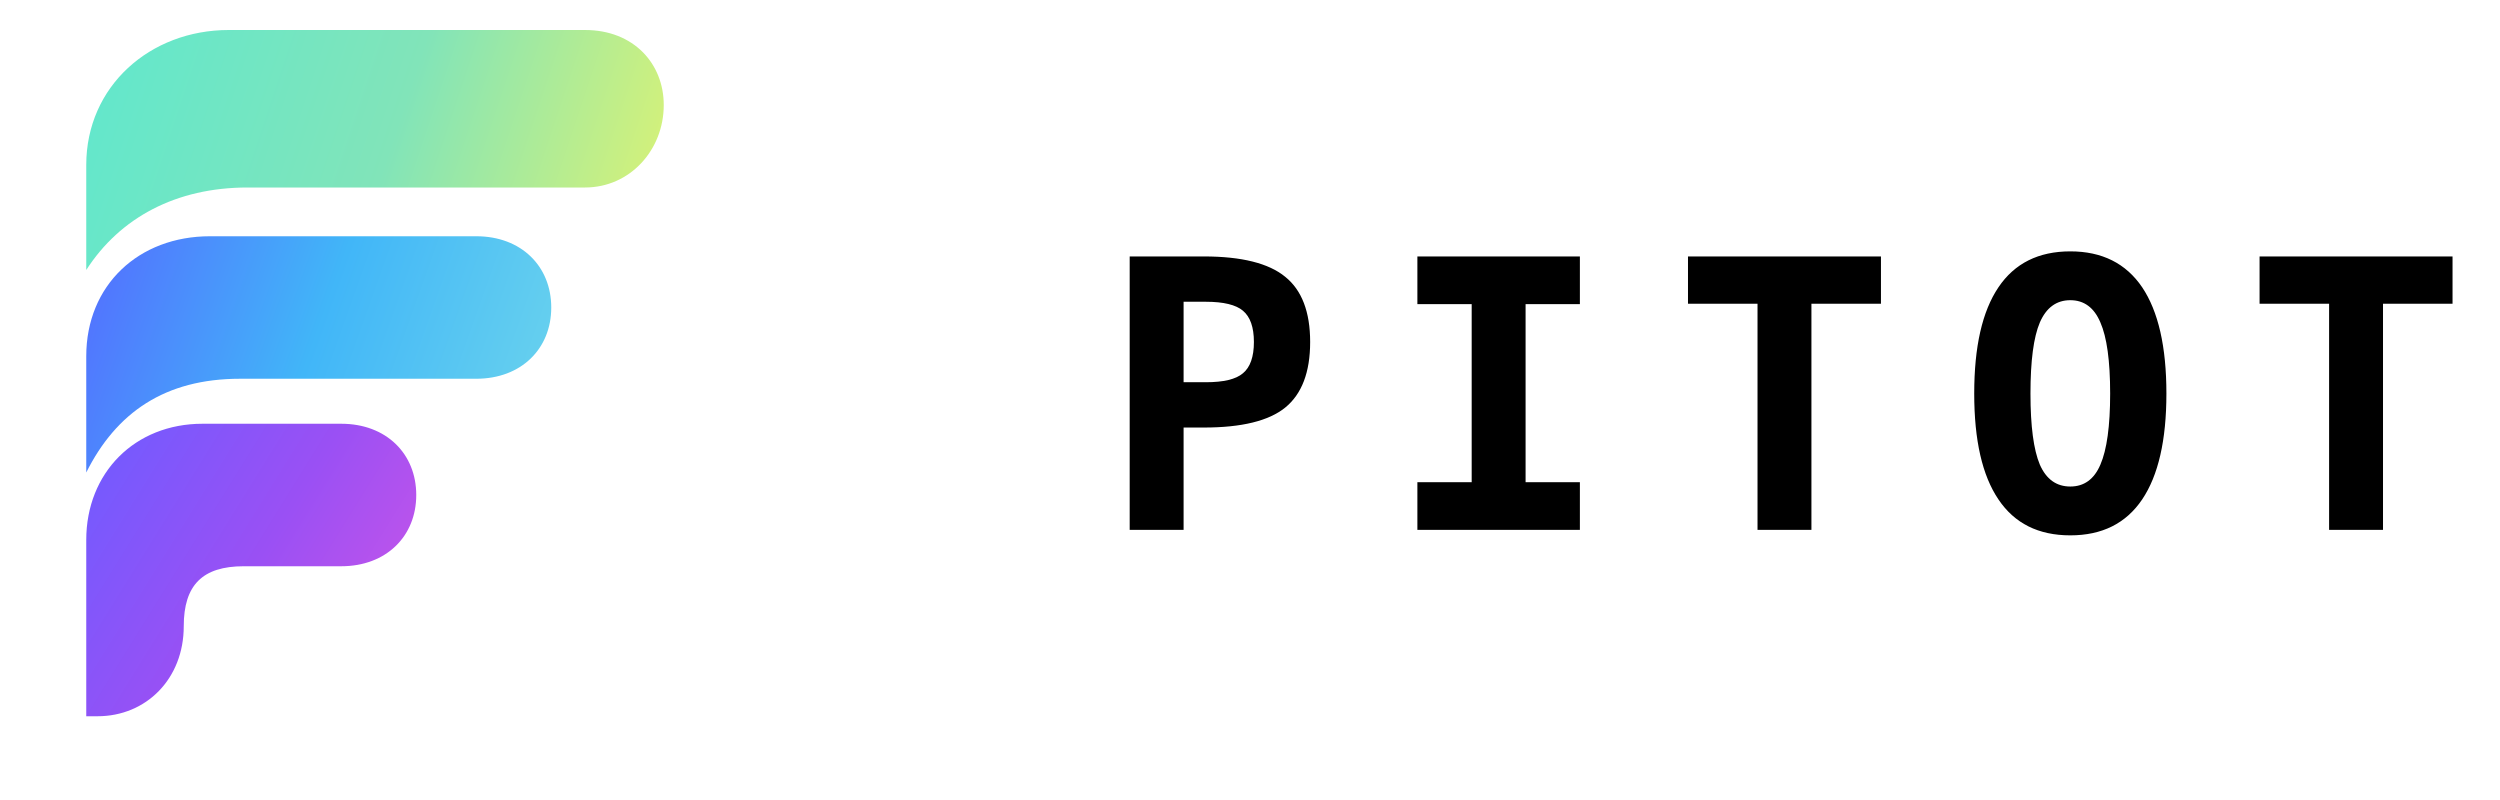
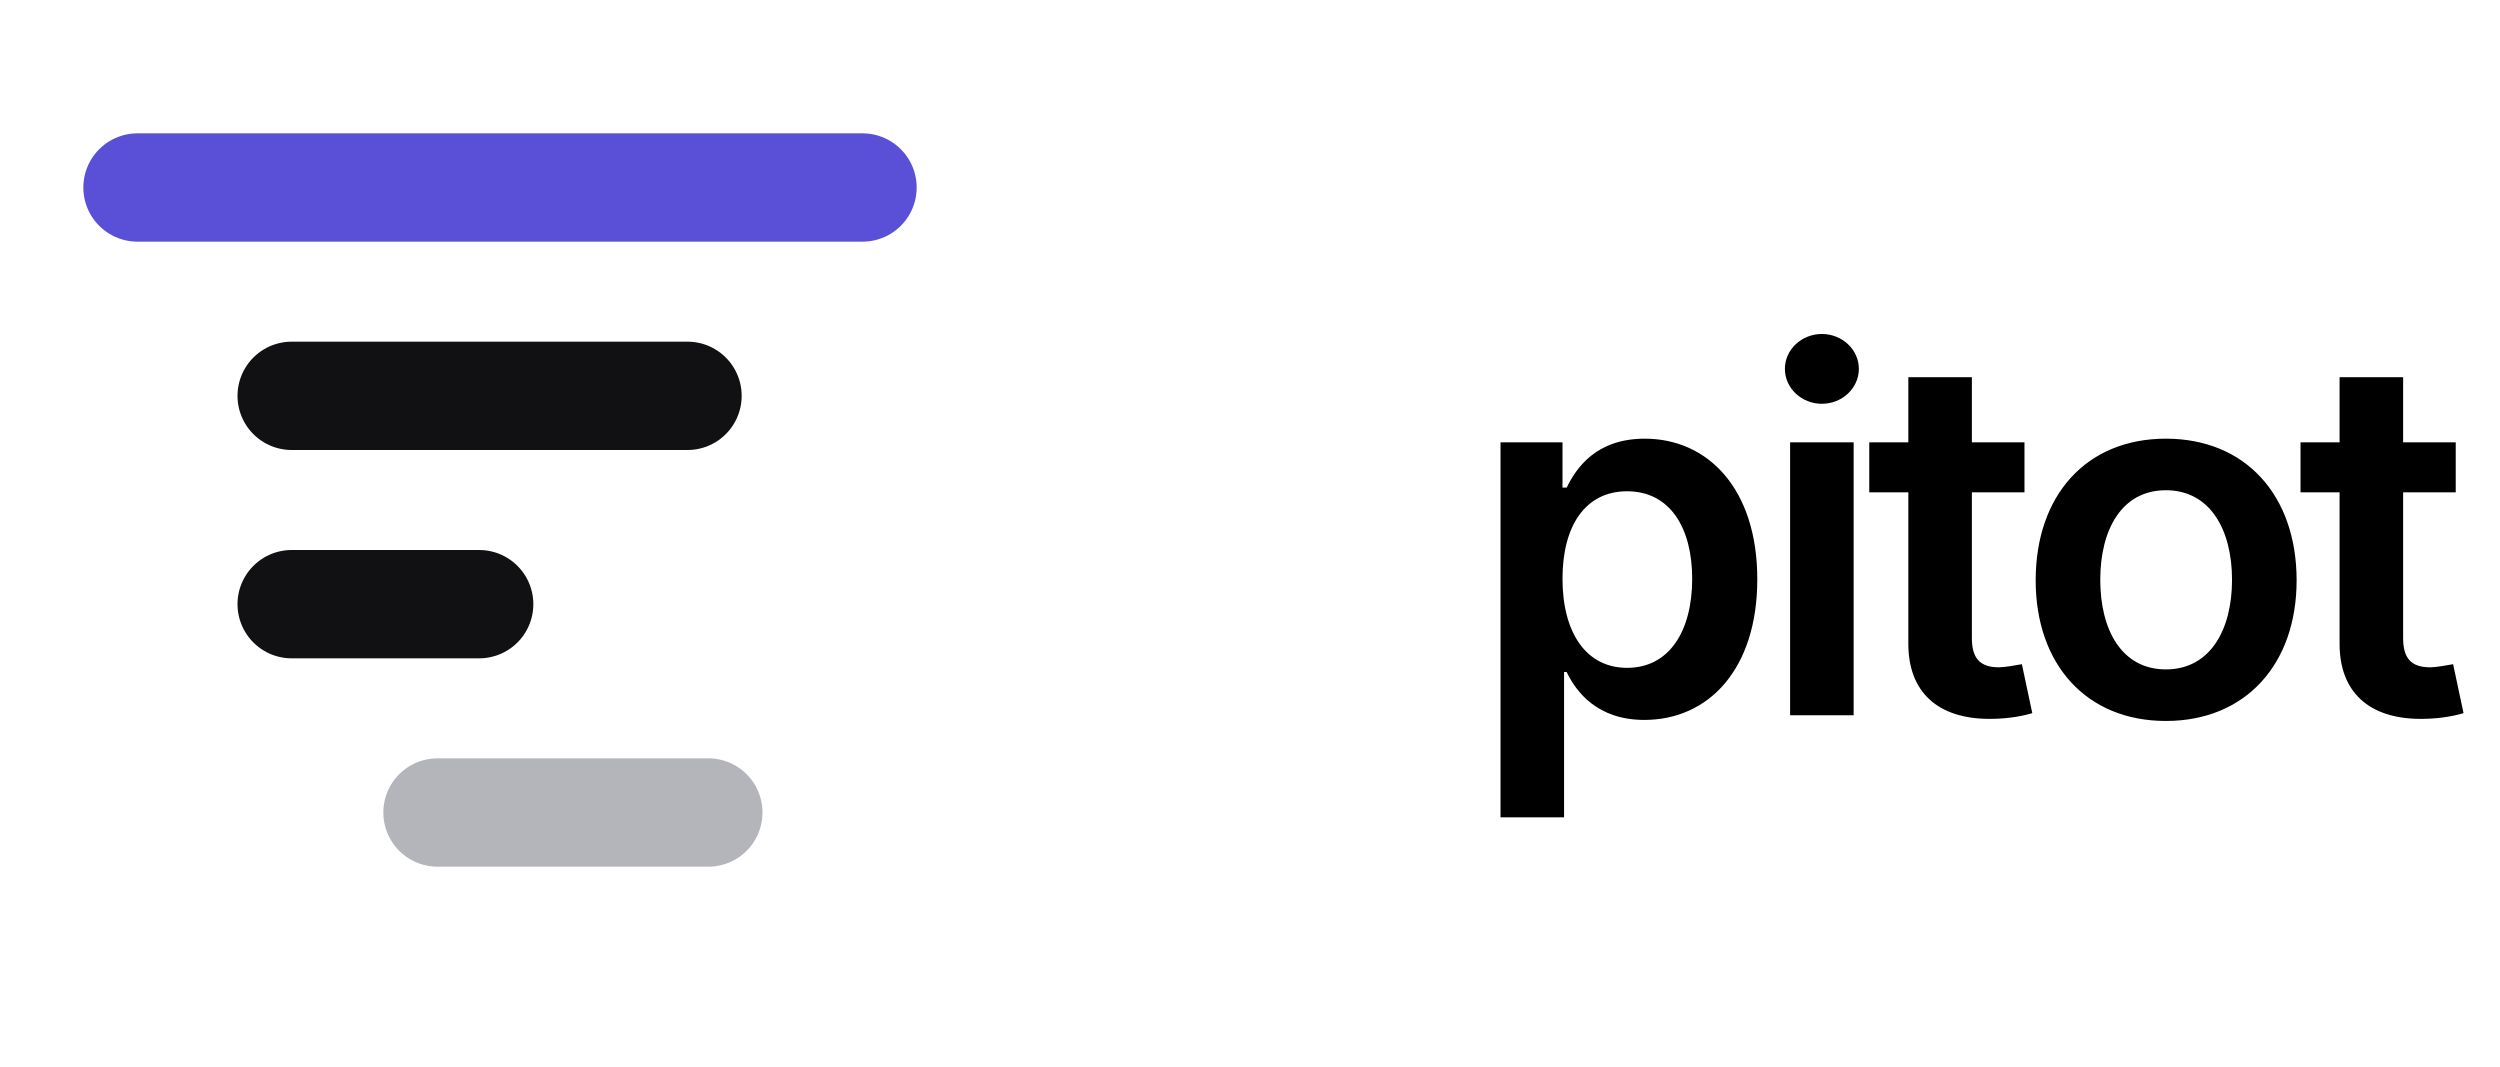
- <svg xmlns="http://www.w3.org/2000/svg" viewBox="0 0 100 32" role="img" aria-label="Pitot">
-   <svg viewBox="35 44 200 200" width="30" height="30" aria-hidden="true">
-     <defs>
-       <linearGradient id="fo-top-rv" x1="54" y1="52" x2="210" y2="104" gradientUnits="userSpaceOnUse">
-         <stop offset="0" stop-color="#5FE8CE" />
-         <stop offset="0.55" stop-color="#81E4B9" />
-         <stop offset="1" stop-color="#D9F276" />
-       </linearGradient>
-       <linearGradient id="fo-mid-rv" x1="58" y1="112" x2="176" y2="154" gradientUnits="userSpaceOnUse">
-         <stop offset="0" stop-color="#536FFF" />
-         <stop offset="0.52" stop-color="#41B6F8" />
-         <stop offset="1" stop-color="#66D0EE" />
-       </linearGradient>
-       <linearGradient id="fo-bot-rv" x1="58" y1="166" x2="145" y2="220" gradientUnits="userSpaceOnUse">
-         <stop offset="0" stop-color="#725BFF" />
-         <stop offset="0.52" stop-color="#9A50F4" />
-         <stop offset="1" stop-color="#CB55E8" />
-       </linearGradient>
-     </defs>
-     <path d="M58 116V88C58 67 75 52 96 52H191C204 52 212 61 212 72C212 84 203 94 191 94H101C82 94 67 102 58 116Z" fill="url(#fo-top-rv)" />
-     <path d="M58 170V139C58 120 72 107 91 107H162C174 107 182 115 182 126C182 137 174 145 162 145H99C79 145 66 154 58 170Z" fill="url(#fo-mid-rv)" />
-     <path d="M58 219V188C58 170 71 157 89 157H126C138 157 146 165 146 176C146 187 138 195 126 195H100C89 195 84 200 84 211C84 225 74 235 61 235H58Z" fill="url(#fo-bot-rv)" />
+ <svg xmlns="http://www.w3.org/2000/svg" viewBox="0 0 75 32" role="img" aria-label="Pitot">
+   <style>.i{stroke:#111113}.d{stroke:#B4B4BB}.a{stroke:#5A50D8}@media (prefers-color-scheme:dark){.i{stroke:#EDEDEF}.d{stroke:#4A4A52}.a{stroke:#8F8CFF}}</style>
+   <svg viewBox="0 0 24 24" width="30" height="30" aria-hidden="true">
+     <g fill="none" stroke-width="2.6" stroke-linecap="round">
+       <path d="M3.3 4.5H20.7" class="a" />
+       <path d="M7 9.5H16.5" class="i" />
+       <path d="M7 14.5H11.5" class="i" />
+       <path d="M10.5 19.5H17" class="d" />
+     </g>
  </svg>
-   <text x="44" y="16" dominant-baseline="central" fill="currentColor" font-family="&quot;IBM Plex Mono&quot;, ui-monospace, SFMono-Regular, Menlo, Monaco, Consolas, monospace" font-size="15px" font-weight="800" letter-spacing="2.4px">PITOT</text>
+   <text x="44" y="16" dominant-baseline="central" fill="currentColor" font-family="&quot;Geist Variable&quot;, &quot;Geist&quot;, ui-sans-serif, system-ui, -apple-system, BlinkMacSystemFont, &quot;Segoe UI&quot;, sans-serif" font-size="15px" font-weight="600" letter-spacing="-0.675px">pitot</text>
</svg>
